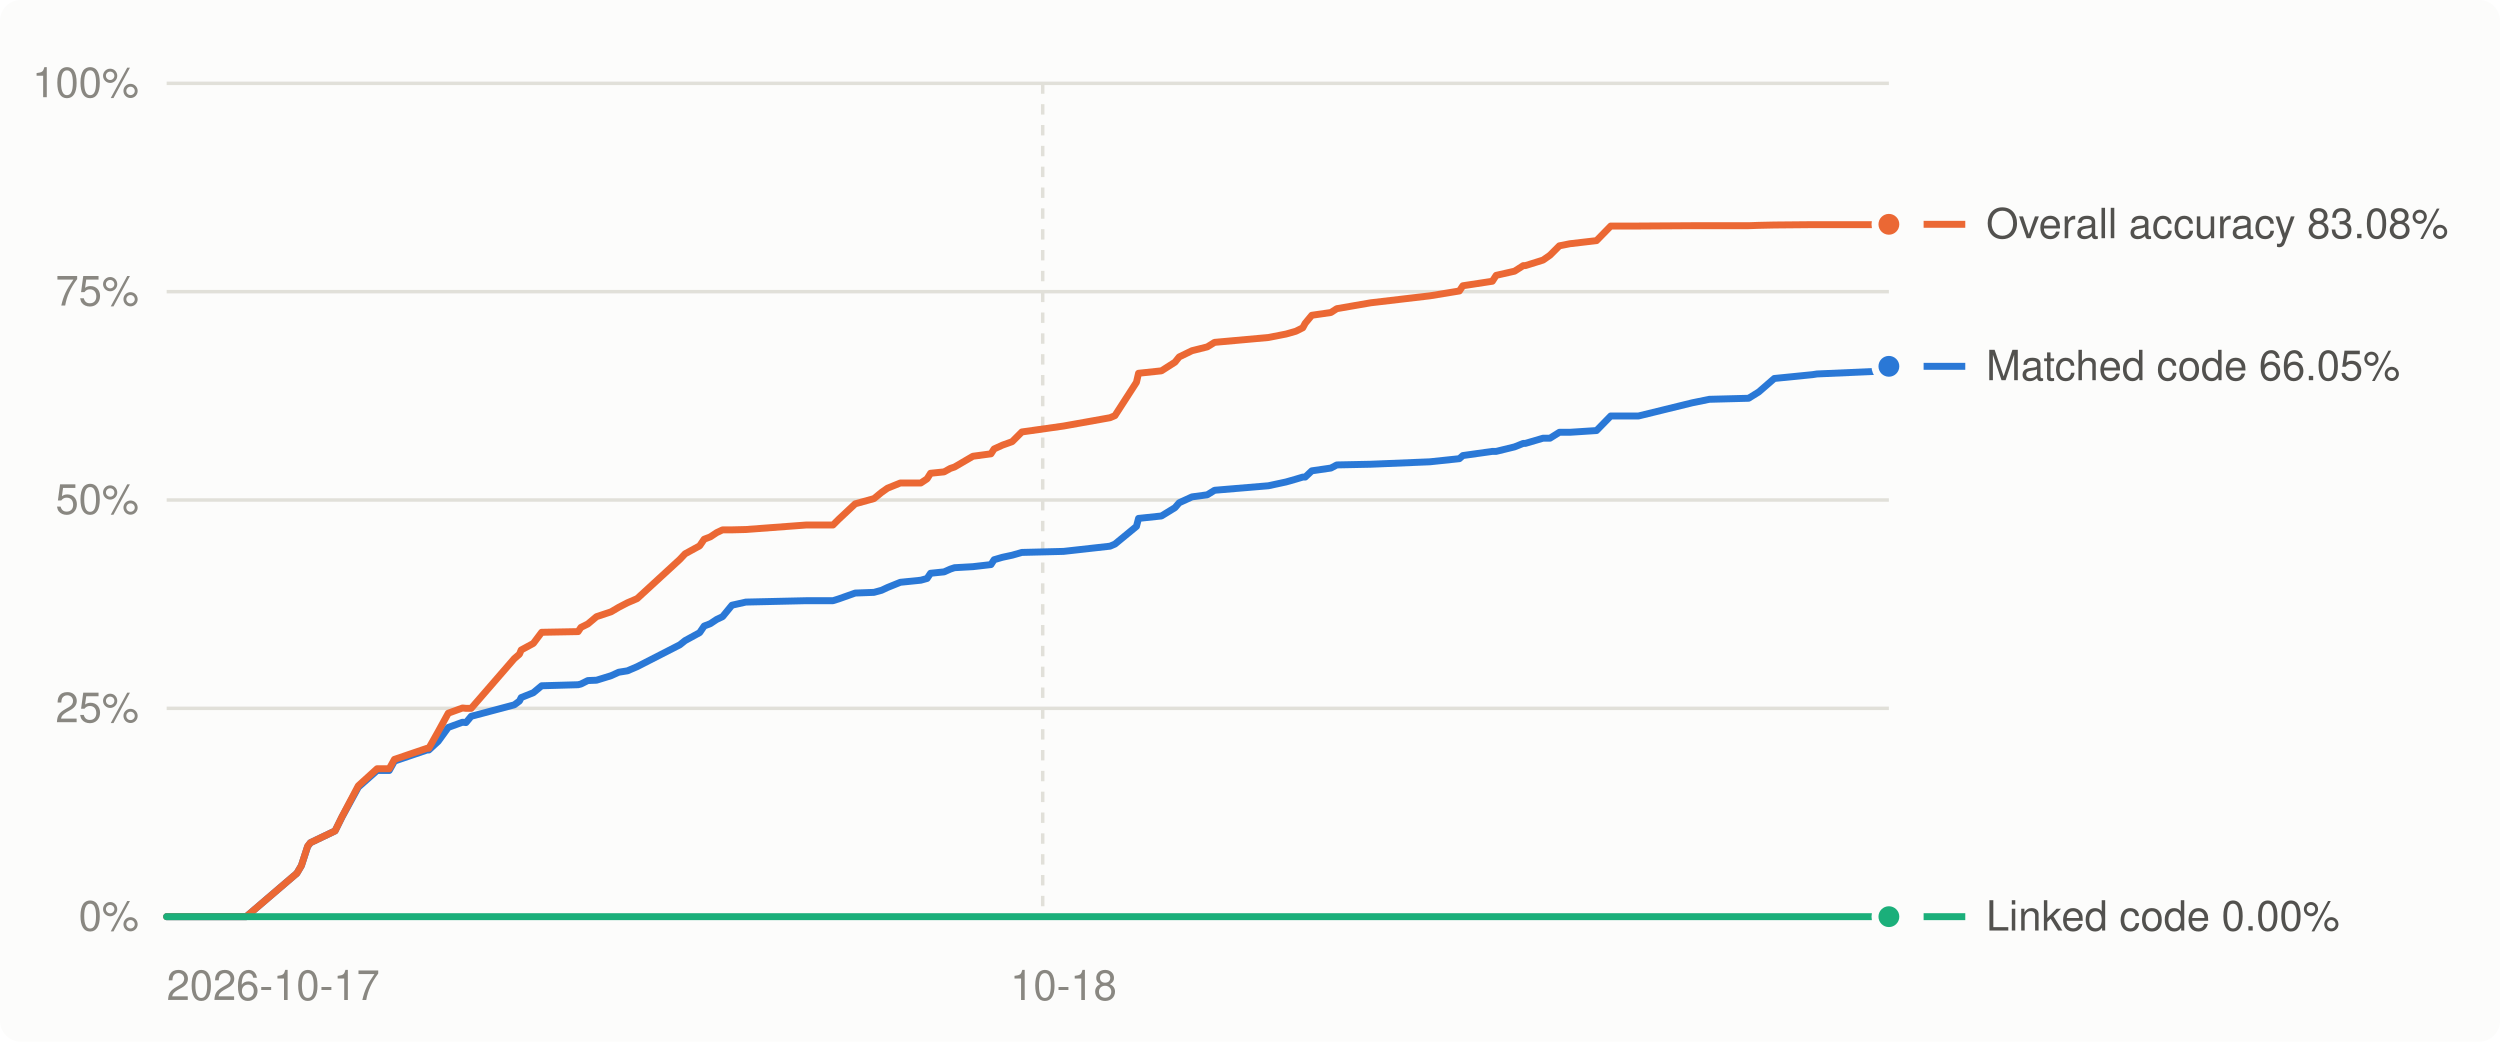
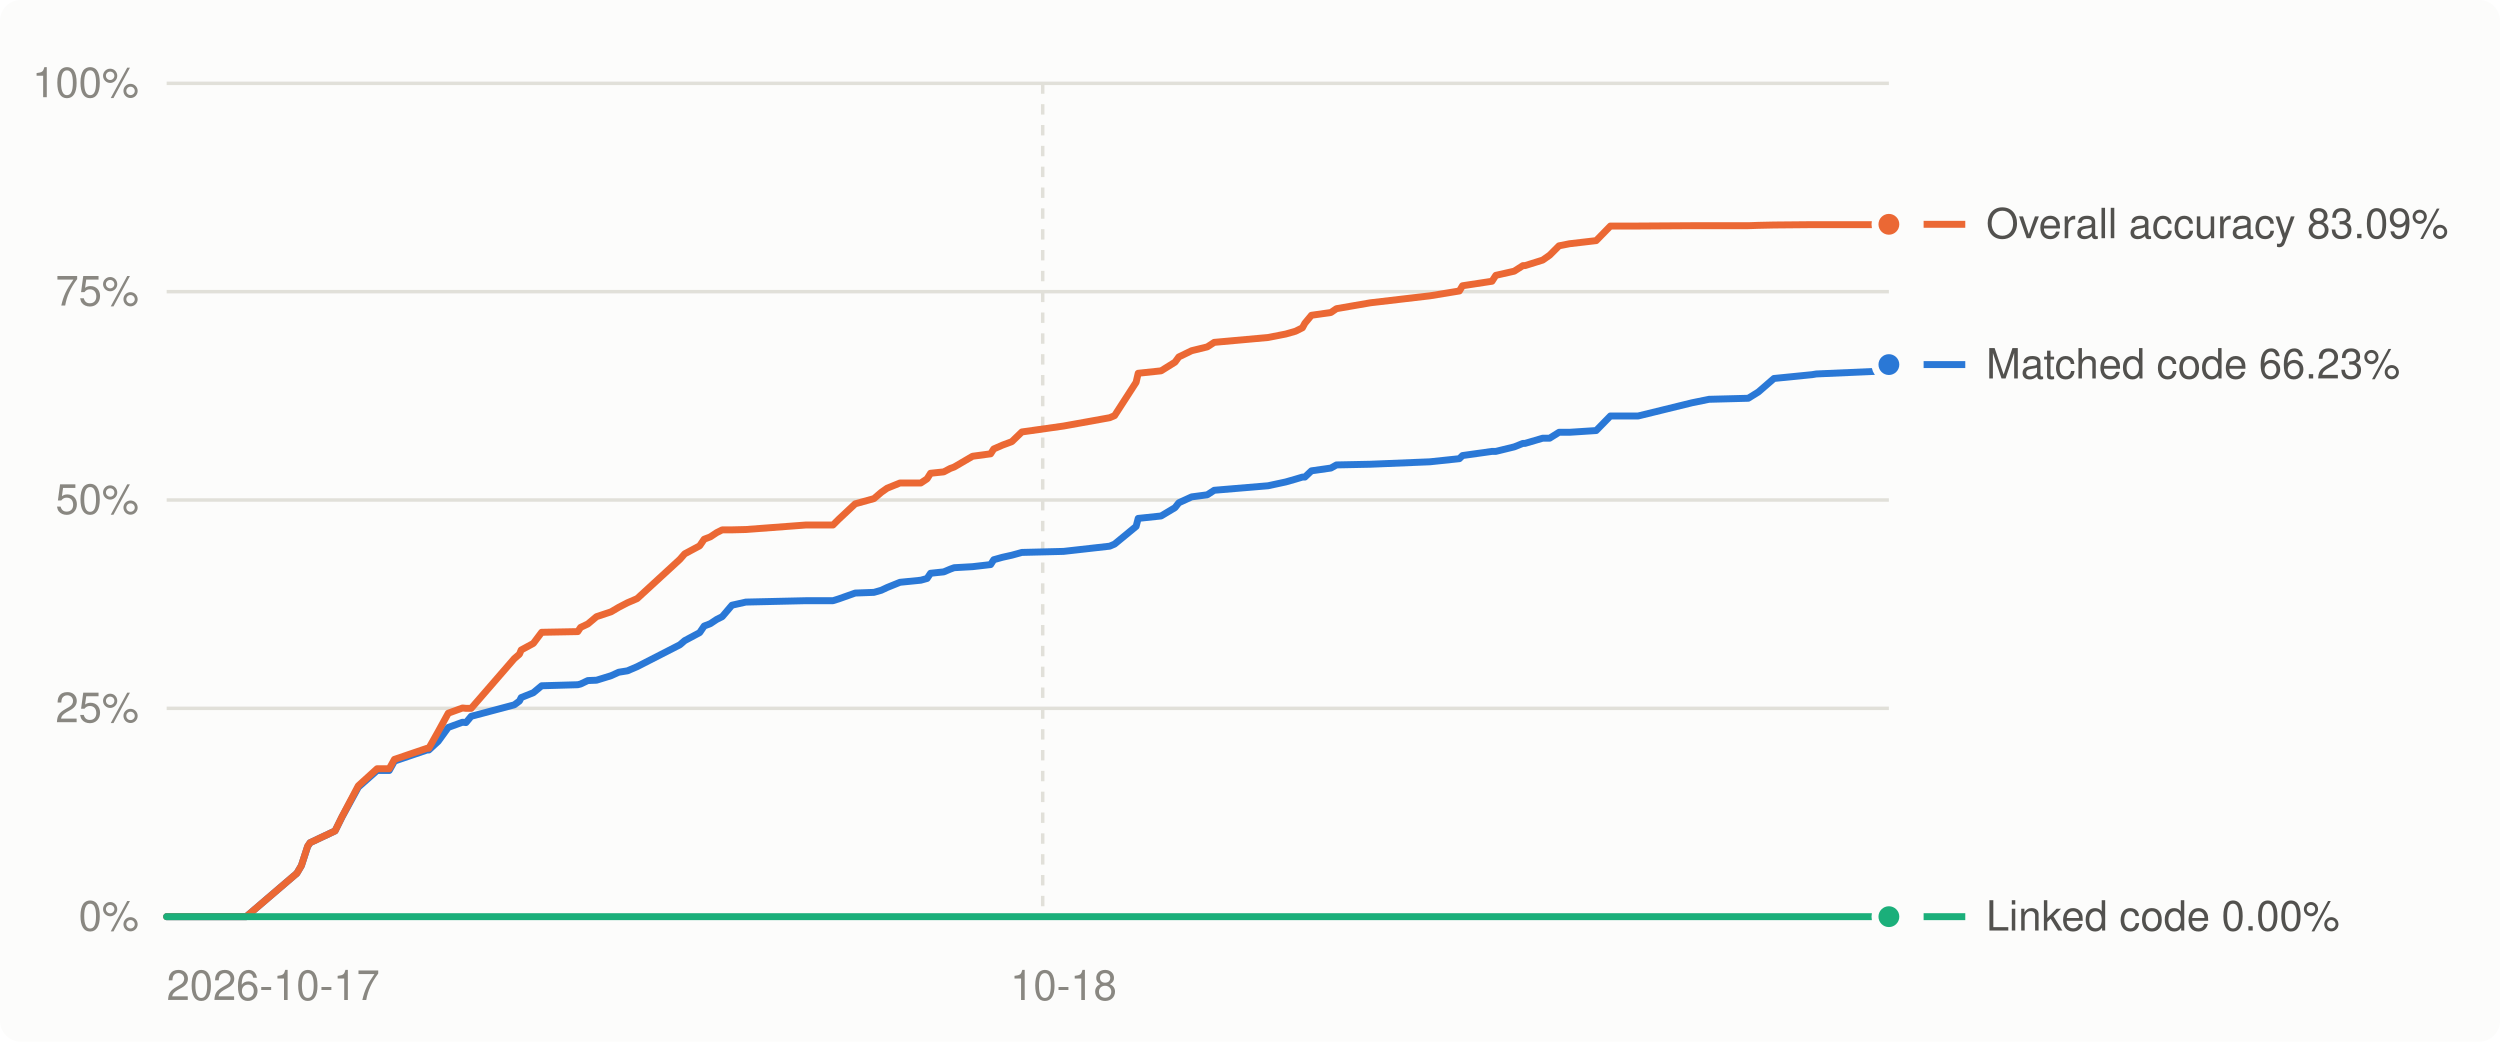
<svg xmlns="http://www.w3.org/2000/svg" viewBox="0 0 720 300" width="720" height="300" role="img" aria-label="Decompilation progress over time">
  <style>
.bg{fill:#fcfcfb}.grid{stroke:#e1e0d9}.muted{fill:#898781}.lbl{fill:#52514e}.ln0{stroke:#2a78d6}.dot0{fill:#2a78d6;stroke:#fcfcfb}.ln1{stroke:#eb6834}.dot1{fill:#eb6834;stroke:#fcfcfb}.ln2{stroke:#1baf7a}.dot2{fill:#1baf7a;stroke:#fcfcfb}
@media (prefers-color-scheme: dark){.bg{fill:#1a1a19}.grid{stroke:#2c2c2a}.muted{fill:#898781}.lbl{fill:#c3c2b7}.ln0{stroke:#3987e5}.dot0{fill:#3987e5;stroke:#1a1a19}.ln1{stroke:#d95926}.dot1{fill:#d95926;stroke:#1a1a19}.ln2{stroke:#199e70}.dot2{fill:#199e70;stroke:#1a1a19}}
text{font:12px -apple-system,BlinkMacSystemFont,'Segoe UI',Helvetica,Arial,sans-serif}
</style>
  <rect class="bg" width="720" height="300" rx="6" />
  <line x1="48" x2="544" y1="264.0" y2="264.0" class="grid" stroke-width="1" />
  <text x="40" y="268.0" class="muted" text-anchor="end">0%</text>
  <line x1="48" x2="544" y1="204.0" y2="204.0" class="grid" stroke-width="1" />
  <text x="40" y="208.0" class="muted" text-anchor="end">25%</text>
  <line x1="48" x2="544" y1="144.0" y2="144.0" class="grid" stroke-width="1" />
  <text x="40" y="148.0" class="muted" text-anchor="end">50%</text>
  <line x1="48" x2="544" y1="84.0" y2="84.0" class="grid" stroke-width="1" />
  <text x="40" y="88.0" class="muted" text-anchor="end">75%</text>
  <line x1="48" x2="544" y1="24.0" y2="24.0" class="grid" stroke-width="1" />
  <text x="40" y="28.0" class="muted" text-anchor="end">100%</text>
  <line x1="300.3" x2="300.3" y1="24" y2="264" class="grid" stroke-width="1" stroke-dasharray="3 3" />
  <text class="muted" x="48.0" y="288" text-anchor="start">2026-10-17</text>
  <text class="muted" x="306.3" y="288" text-anchor="middle">10-18</text>
-   <polyline points="48.0,264.0 70.9,264.0 85.5,251.5 86.8,249.3 88.6,243.8 89.4,242.7 96.5,239.3 98.5,235.3 103.2,226.7 108.6,221.9 112.1,221.9 113.6,219.2 123.0,216.0 123.5,216.0 126.2,213.5 129.1,209.5 133.2,208.0 134.2,208.1 135.7,206.3 148.1,203.0 149.6,201.9 150.1,200.9 153.6,199.5 156.0,197.5 166.5,197.2 167.3,197.0 169.3,196.0 171.8,195.9 176.0,194.6 178.2,193.6 180.7,193.2 183.5,192.0 195.8,185.7 197.3,184.5 201.5,182.2 202.8,180.3 204.6,179.6 206.4,178.4 208.1,177.6 210.8,174.3 214.8,173.4 232.2,173.0 239.9,173.0 241.5,172.5 246.3,170.8 251.7,170.6 253.9,170.0 255.6,169.2 259.3,167.7 265.2,167.1 267.0,166.6 268.0,165.1 271.9,164.7 273.7,163.9 274.9,163.5 280.2,163.2 285.4,162.6 286.3,161.2 288.7,160.5 291.5,159.9 294.3,159.1 306.3,158.8 319.7,157.3 321.1,156.7 327.3,151.6 327.9,149.3 334.5,148.6 338.4,146.2 339.6,144.8 343.3,143.1 347.7,142.5 349.8,141.2 365.3,139.9 370.4,138.8 373.2,138.0 375.2,137.4 375.9,137.4 377.8,135.6 383.3,134.8 385.0,133.9 394.8,133.7 411.8,133.0 420.3,132.1 421.3,131.2 429.8,130.0 430.9,130.0 436.2,128.7 438.7,127.7 439.3,127.7 444.4,126.2 446.4,126.2 449.1,124.5 452.1,124.5 459.8,124.0 463.9,119.8 471.9,119.8 487.4,116.0 492.3,115.0 503.6,114.7 506.5,112.9 511.0,109.0 522.0,107.9 523.3,107.7 543.8,106.8 544.0,105.5" fill="none" class="ln0" stroke-width="2" stroke-linejoin="round" stroke-linecap="round" />
-   <polyline points="48.0,264.0 70.9,264.0 85.5,251.5 86.8,249.3 88.6,243.7 89.4,242.7 96.5,239.3 98.5,235.2 103.2,226.3 108.6,221.4 112.1,221.4 113.6,218.7 123.0,215.5 123.5,215.5 126.2,210.7 129.1,205.4 133.2,203.9 134.2,204.0 135.7,204.0 148.1,189.7 149.6,188.4 150.1,187.2 153.6,185.3 156.0,182.1 166.5,181.9 167.3,180.7 169.3,179.7 171.8,177.6 176.0,176.2 178.2,174.9 180.7,173.6 183.5,172.4 195.8,161.1 197.3,159.5 201.5,157.2 202.8,155.3 204.6,154.6 206.4,153.4 208.1,152.6 210.8,152.6 214.8,152.5 232.2,151.2 239.9,151.2 241.5,149.6 246.3,145.1 251.7,143.6 253.9,141.8 255.6,140.6 259.3,139.1 265.2,139.1 267.0,137.9 268.0,136.3 271.9,135.9 273.7,134.9 274.9,134.5 280.2,131.4 285.4,130.7 286.3,129.3 288.7,128.2 291.5,127.2 294.3,124.4 306.3,122.7 319.7,120.3 321.1,119.7 327.3,110.1 327.9,107.5 334.5,106.8 338.4,104.3 339.6,102.8 343.3,101.0 347.7,99.9 349.8,98.6 365.3,97.2 370.4,96.2 373.2,95.4 375.2,94.4 375.9,93.1 377.8,90.8 383.3,90.0 385.0,88.9 394.8,87.2 411.8,85.2 420.3,83.8 421.3,82.3 429.8,81.0 430.9,79.3 436.2,78.1 438.7,76.5 439.3,76.5 444.4,74.9 446.4,73.5 449.1,70.8 452.1,70.2 459.8,69.3 463.9,65.1 471.9,65.1 487.4,65.0 492.3,65.0 503.6,65.0 506.5,64.9 511.0,64.8 522.0,64.7 523.3,64.7 543.8,64.7 544.0,64.6" fill="none" class="ln1" stroke-width="2" stroke-linejoin="round" stroke-linecap="round" />
-   <polyline points="48.0,264.0 70.9,264.0 85.5,264.0 86.8,264.0 88.6,264.0 89.4,264.0 96.5,264.0 98.5,264.0 103.2,264.0 108.6,264.0 112.1,264.0 113.6,264.0 123.0,264.0 123.5,264.0 126.2,264.0 129.1,264.0 133.2,264.0 134.2,264.0 135.7,264.0 148.1,264.0 149.6,264.0 150.1,264.0 153.6,264.0 156.0,264.0 166.5,264.0 167.3,264.0 169.3,264.0 171.8,264.0 176.0,264.0 178.2,264.0 180.7,264.0 183.5,264.0 195.8,264.0 197.3,264.0 201.5,264.0 202.8,264.0 204.6,264.0 206.4,264.0 208.1,264.0 210.8,264.0 214.8,264.0 232.2,264.0 239.9,264.0 241.5,264.0 246.3,264.0 251.7,264.0 253.9,264.0 255.6,264.0 259.3,264.0 265.2,264.0 267.0,264.0 268.0,264.0 271.9,264.0 273.7,264.0 274.9,264.0 280.2,264.0 285.4,264.0 286.3,264.0 288.7,264.0 291.5,264.0 294.3,264.0 306.3,264.0 319.7,264.0 321.1,264.0 327.3,264.0 327.9,264.0 334.5,264.0 338.4,264.0 339.6,264.0 343.3,264.0 347.7,264.0 349.8,264.0 365.3,264.0 370.4,264.0 373.2,264.0 375.2,264.0 375.9,264.0 377.8,264.0 383.3,264.0 385.0,264.0 394.8,264.0 411.8,264.0 420.3,264.0 421.3,264.0 429.8,264.0 430.9,264.0 436.2,264.0 438.7,264.0 439.3,264.0 444.4,264.0 446.4,264.0 449.1,264.0 452.1,264.0 459.8,264.0 463.9,264.0 471.9,264.0 487.4,264.0 492.3,264.0 503.6,264.0 506.5,264.0 511.0,264.0 522.0,264.0 523.3,264.0 543.8,264.0 544.0,264.0" fill="none" class="ln2" stroke-width="2" stroke-linejoin="round" stroke-linecap="round" />
-   <circle cx="544.0" cy="105.5" r="4" class="dot0" stroke-width="2" />
+   <polyline points="48.0,264.0 70.9,264.0 85.5,251.5 86.8,249.3 88.6,243.8 89.3,242.7 96.5,239.3 98.5,235.3 103.2,226.7 108.6,221.9 112.1,221.9 113.6,219.2 123.0,216.0 123.5,216.0 126.2,213.5 129.1,209.5 133.2,208.0 134.2,208.1 135.7,206.3 148.1,203.0 149.6,201.9 150.1,200.9 153.6,199.5 156.0,197.5 166.4,197.2 167.2,197.0 169.3,196.0 171.8,195.9 176.0,194.6 178.2,193.6 180.7,193.2 183.5,192.0 195.8,185.7 197.2,184.5 201.5,182.2 202.8,180.3 204.6,179.6 206.4,178.4 208.0,177.6 210.8,174.3 214.8,173.4 232.1,173.0 239.9,173.0 241.5,172.5 246.3,170.8 251.7,170.6 253.8,170.0 255.5,169.2 259.2,167.7 265.2,167.1 267.0,166.6 268.0,165.1 271.8,164.7 273.7,163.9 274.8,163.5 280.1,163.2 285.3,162.6 286.2,161.2 288.7,160.5 291.4,159.9 294.3,159.1 306.3,158.8 319.6,157.3 321.0,156.7 327.2,151.6 327.8,149.3 334.4,148.6 338.4,146.2 339.5,144.8 343.2,143.1 347.7,142.5 349.7,141.2 365.2,139.9 370.3,138.8 373.1,138.0 375.1,137.4 375.8,137.4 377.7,135.6 383.3,134.8 384.9,133.9 394.7,133.7 411.8,133.0 420.3,132.1 421.2,131.2 429.7,130.0 430.8,130.0 436.1,128.7 438.6,127.7 439.2,127.7 444.3,126.2 446.3,126.2 449.0,124.5 452.0,124.5 459.7,124.0 463.8,119.8 471.8,119.8 487.3,116.0 492.2,115.0 503.5,114.7 506.4,112.9 510.9,109.0 521.9,107.9 523.1,107.7 543.6,106.8 543.9,105.5 544.0,105.0" fill="none" class="ln0" stroke-width="2" stroke-linejoin="round" stroke-linecap="round" />
+   <polyline points="48.0,264.0 70.9,264.0 85.5,251.5 86.8,249.3 88.6,243.7 89.3,242.7 96.5,239.3 98.5,235.2 103.2,226.3 108.6,221.4 112.1,221.4 113.6,218.7 123.0,215.5 123.5,215.5 126.2,210.7 129.1,205.4 133.2,203.9 134.2,204.0 135.7,204.0 148.1,189.7 149.6,188.4 150.1,187.2 153.6,185.3 156.0,182.1 166.4,181.9 167.2,180.7 169.3,179.7 171.8,177.6 176.0,176.2 178.2,174.9 180.7,173.6 183.5,172.4 195.8,161.1 197.2,159.5 201.5,157.2 202.8,155.3 204.6,154.6 206.4,153.4 208.0,152.6 210.8,152.6 214.8,152.5 232.1,151.2 239.9,151.2 241.5,149.6 246.3,145.1 251.7,143.6 253.8,141.8 255.5,140.6 259.2,139.1 265.2,139.1 267.0,137.9 268.0,136.3 271.8,135.9 273.7,134.9 274.8,134.5 280.1,131.4 285.3,130.7 286.2,129.3 288.7,128.2 291.4,127.2 294.3,124.4 306.3,122.7 319.6,120.3 321.0,119.7 327.2,110.1 327.8,107.5 334.4,106.8 338.4,104.3 339.5,102.8 343.2,101.0 347.7,99.9 349.7,98.6 365.2,97.2 370.3,96.2 373.1,95.4 375.1,94.4 375.8,93.1 377.7,90.8 383.3,90.0 384.9,88.9 394.7,87.2 411.8,85.2 420.3,83.8 421.2,82.3 429.7,81.0 430.8,79.3 436.1,78.1 438.6,76.5 439.2,76.5 444.3,74.9 446.3,73.5 449.0,70.8 452.0,70.2 459.7,69.3 463.8,65.1 471.8,65.1 487.3,65.0 492.2,65.0 503.5,65.0 506.4,64.9 510.9,64.8 521.9,64.7 523.1,64.7 543.6,64.7 543.9,64.6 544.0,64.6" fill="none" class="ln1" stroke-width="2" stroke-linejoin="round" stroke-linecap="round" />
+   <polyline points="48.0,264.0 70.9,264.0 85.5,264.0 86.8,264.0 88.6,264.0 89.3,264.0 96.5,264.0 98.5,264.0 103.2,264.0 108.6,264.0 112.1,264.0 113.6,264.0 123.0,264.0 123.5,264.0 126.2,264.0 129.1,264.0 133.2,264.0 134.2,264.0 135.7,264.0 148.1,264.0 149.6,264.0 150.1,264.0 153.6,264.0 156.0,264.0 166.4,264.0 167.2,264.0 169.3,264.0 171.8,264.0 176.0,264.0 178.2,264.0 180.7,264.0 183.5,264.0 195.8,264.0 197.2,264.0 201.5,264.0 202.8,264.0 204.6,264.0 206.4,264.0 208.0,264.0 210.8,264.0 214.8,264.0 232.1,264.0 239.9,264.0 241.5,264.0 246.3,264.0 251.7,264.0 253.8,264.0 255.5,264.0 259.2,264.0 265.2,264.0 267.0,264.0 268.0,264.0 271.8,264.0 273.7,264.0 274.8,264.0 280.1,264.0 285.3,264.0 286.2,264.0 288.7,264.0 291.4,264.0 294.3,264.0 306.3,264.0 319.6,264.0 321.0,264.0 327.2,264.0 327.8,264.0 334.4,264.0 338.4,264.0 339.5,264.0 343.2,264.0 347.7,264.0 349.7,264.0 365.2,264.0 370.3,264.0 373.1,264.0 375.1,264.0 375.8,264.0 377.7,264.0 383.3,264.0 384.9,264.0 394.7,264.0 411.8,264.0 420.3,264.0 421.2,264.0 429.7,264.0 430.8,264.0 436.1,264.0 438.6,264.0 439.2,264.0 444.3,264.0 446.3,264.0 449.0,264.0 452.0,264.0 459.7,264.0 463.8,264.0 471.8,264.0 487.3,264.0 492.2,264.0 503.5,264.0 506.4,264.0 510.9,264.0 521.9,264.0 523.1,264.0 543.6,264.0 543.9,264.0 544.0,264.0" fill="none" class="ln2" stroke-width="2" stroke-linejoin="round" stroke-linecap="round" />
+   <circle cx="544.0" cy="105.0" r="4" class="dot0" stroke-width="2" />
  <circle cx="544.0" cy="64.6" r="4" class="dot1" stroke-width="2" />
  <circle cx="544.0" cy="264.0" r="4" class="dot2" stroke-width="2" />
  <line x1="554" x2="566" y1="264.0" y2="264.0" class="ln2" stroke-width="2" />
  <text class="lbl" x="572" y="268.0">Linked code 0.00%</text>
-   <line x1="554" x2="566" y1="105.5" y2="105.5" class="ln0" stroke-width="2" />
-   <text class="lbl" x="572" y="109.5">Matched code 66.05%</text>
+   <line x1="554" x2="566" y1="105.0" y2="105.0" class="ln0" stroke-width="2" />
+   <text class="lbl" x="572" y="109.0">Matched code 66.23%</text>
  <line x1="554" x2="566" y1="64.6" y2="64.6" class="ln1" stroke-width="2" />
-   <text class="lbl" x="572" y="68.6">Overall accuracy 83.08%</text>
+   <text class="lbl" x="572" y="68.6">Overall accuracy 83.09%</text>
</svg>
